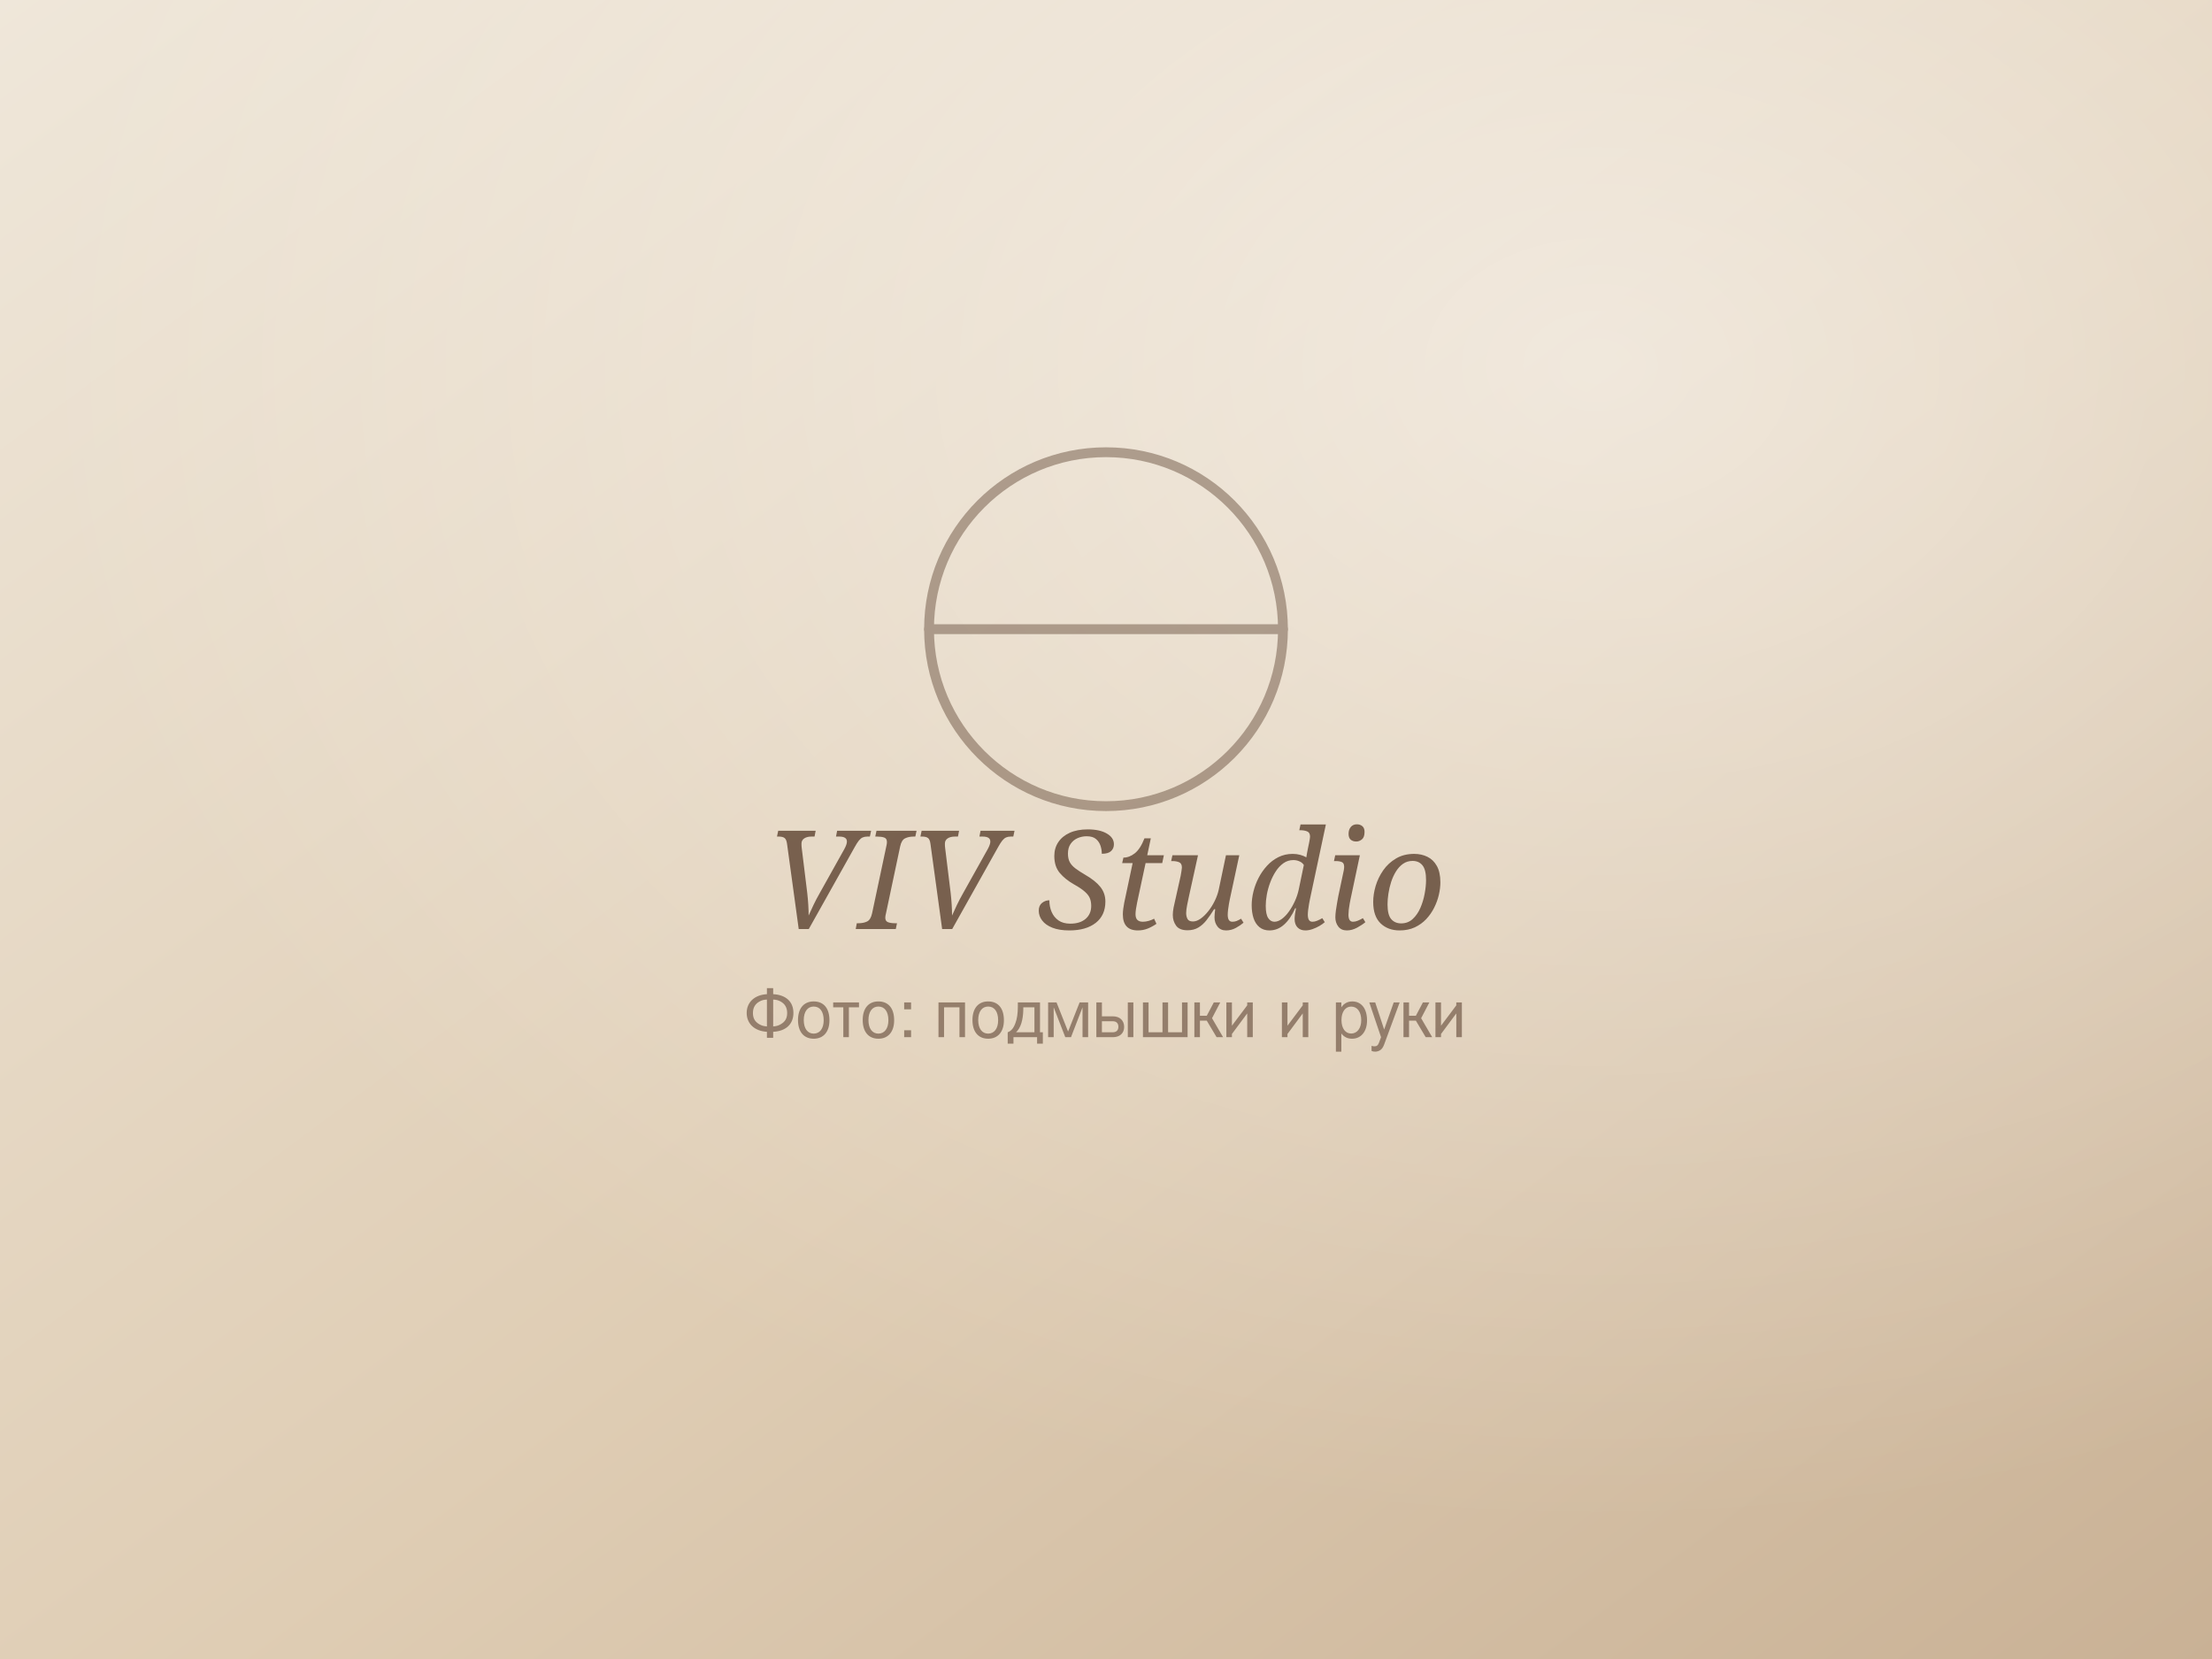
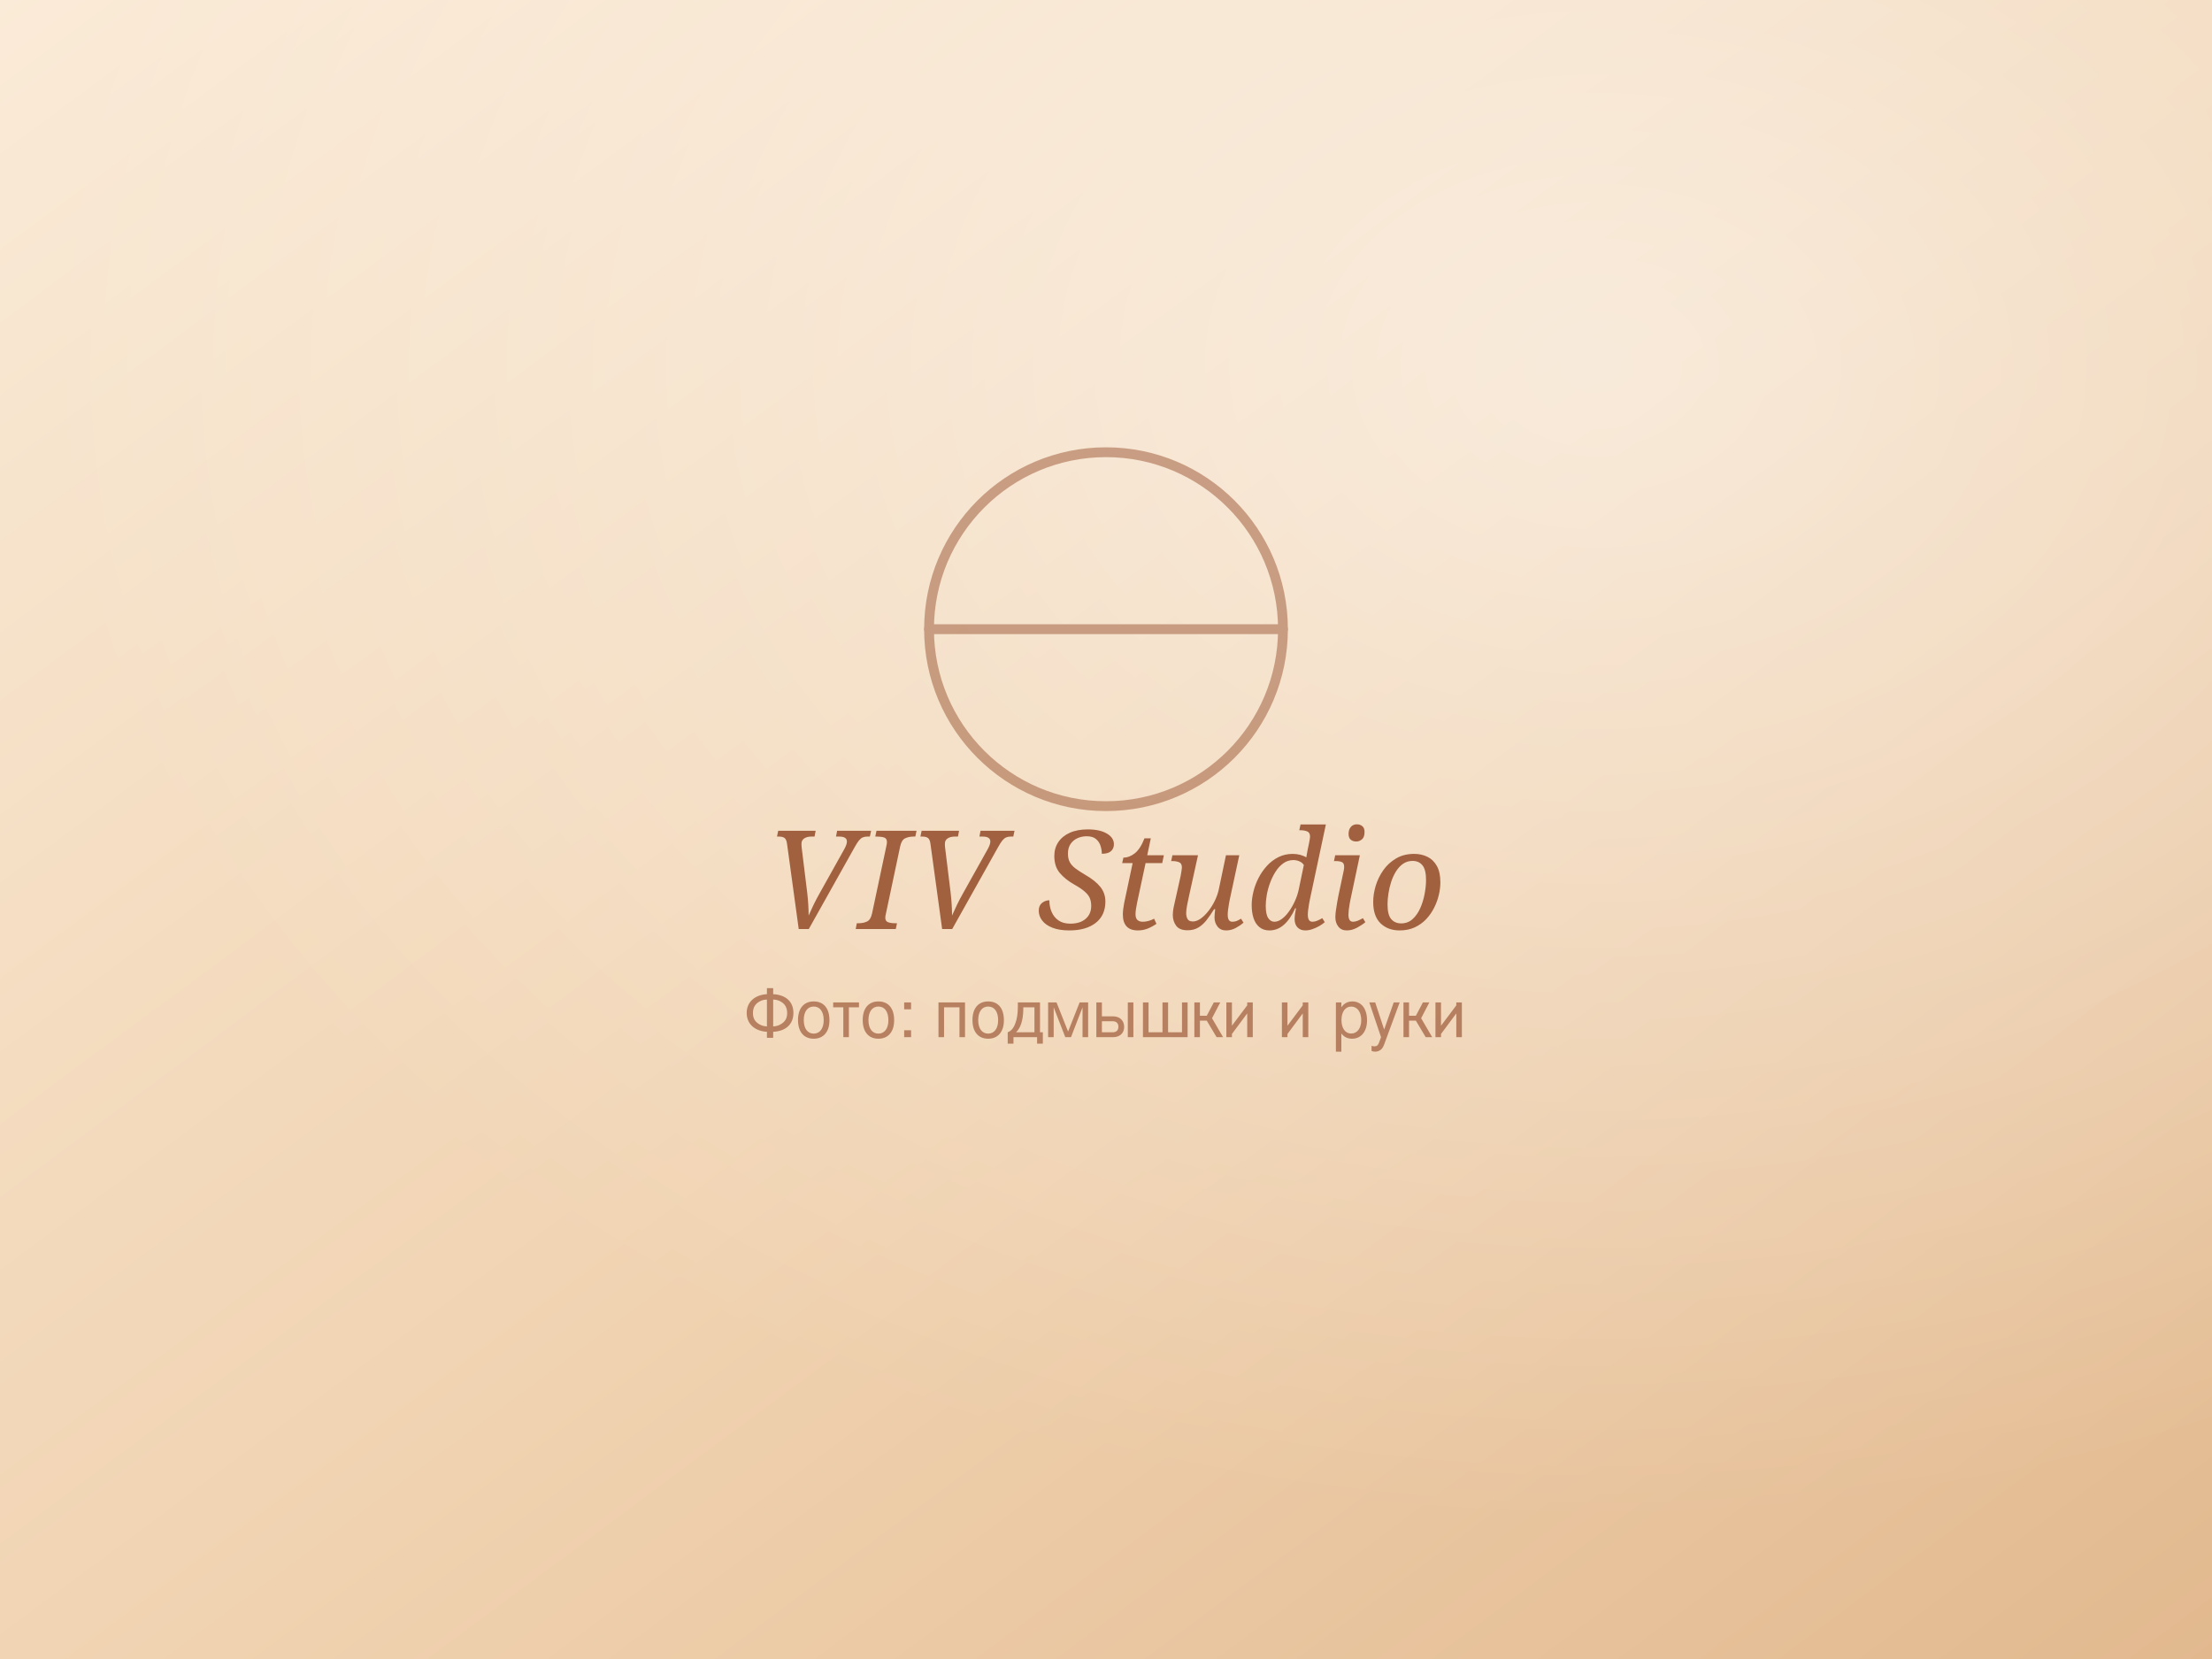
<svg xmlns="http://www.w3.org/2000/svg" viewBox="0 0 900 675" width="900" height="675" role="img">
  <defs>
    <linearGradient id="g" x1="0" y1="0" x2="1" y2="1">
-       <stop offset="0" stop-color="#EFE7DA" />
-       <stop offset=".55" stop-color="#DFCDB4" />
-       <stop offset="1" stop-color="#C9B195" />
+       <stop offset="0" stop-color="#FAEBD8" />
+       <stop offset=".55" stop-color="#F0D2B0" />
+       <stop offset="1" stop-color="#E2B98F" />
    </linearGradient>
    <radialGradient id="s" cx=".72" cy=".22" r=".7">
      <stop offset="0" stop-color="#FFFFFF" stop-opacity=".5" />
      <stop offset="1" stop-color="#FFFFFF" stop-opacity="0" />
    </radialGradient>
  </defs>
  <rect width="900" height="675" fill="url(#g)" />
  <rect width="900" height="675" fill="url(#s)" />
-   <g opacity=".45" fill="none" stroke="#5F4533" stroke-width="4.0">
+   <g opacity=".45" fill="none" stroke="#8F4522" stroke-width="4.0">
    <circle cx="450.0" cy="256" r="72" />
    <path d="M378 256 l144 0" stroke-linecap="round" />
  </g>
-   <text x="50%" y="378" text-anchor="middle" font-family="Georgia,serif" font-style="italic" font-size="56" fill="#5F4533" opacity=".82">VIV Studio</text>
-   <text x="50%" y="422" text-anchor="middle" font-family="Helvetica,Arial,sans-serif" font-size="27" fill="#5F4533" opacity=".6">Фото: подмышки и руки</text>
+   <text x="50%" y="378" text-anchor="middle" font-family="Georgia,serif" font-style="italic" font-size="56" fill="#8F4522" opacity=".82">VIV Studio</text>
+   <text x="50%" y="422" text-anchor="middle" font-family="Helvetica,Arial,sans-serif" font-size="27" fill="#8F4522" opacity=".6">Фото: подмышки и руки</text>
</svg>
